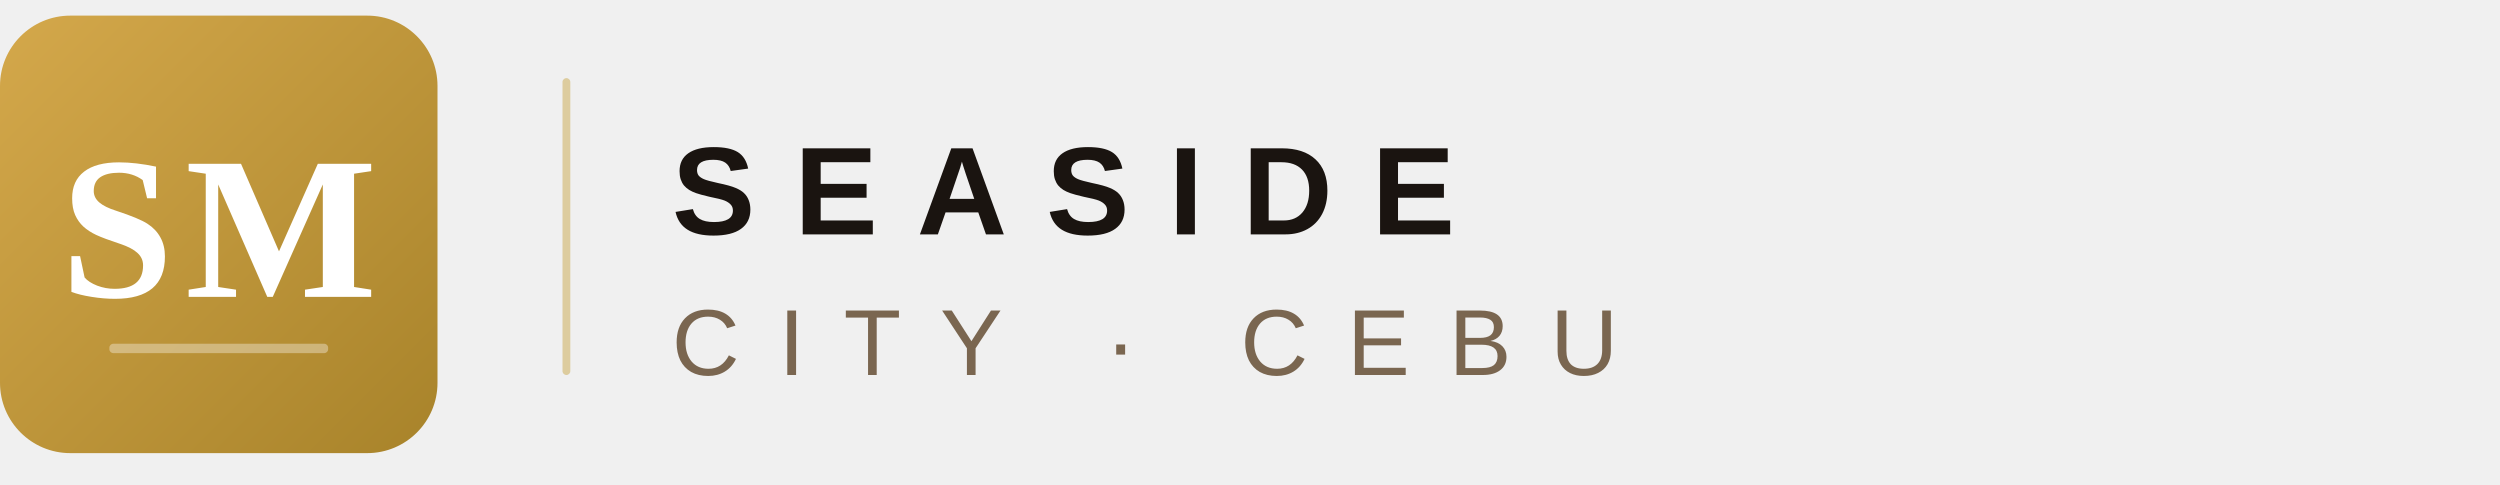
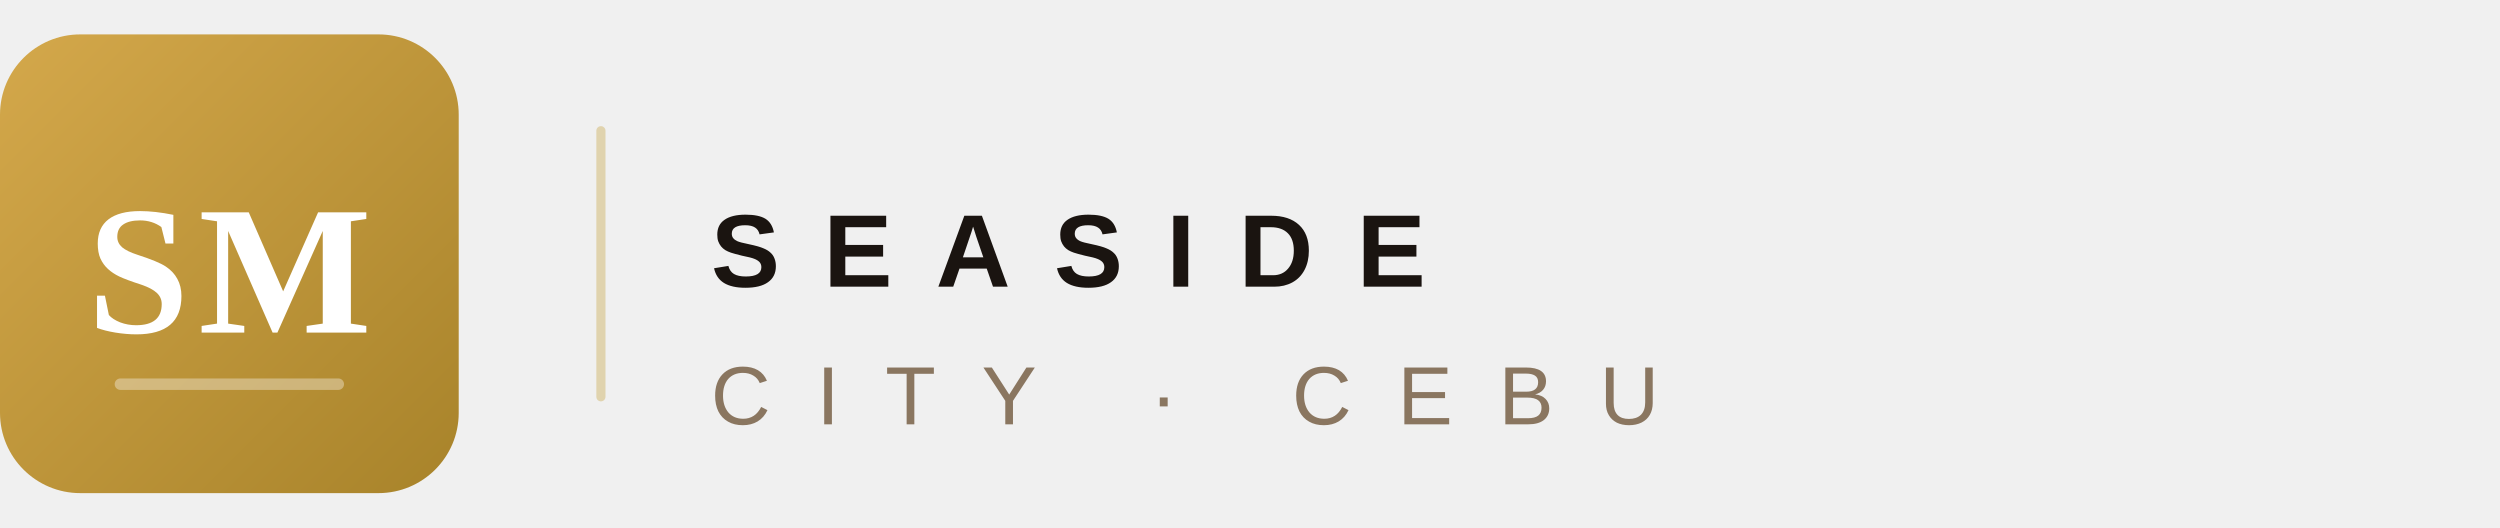
- <svg xmlns="http://www.w3.org/2000/svg" viewBox="0 0 320 62" fill="none" role="img" aria-label="SM Seaside City Cebu">
+ <svg xmlns="http://www.w3.org/2000/svg" viewBox="0 0 218 46" fill="none" role="img" aria-label="SM Seaside City Cebu">
  <defs>
    <linearGradient id="gold" x1="0" y1="0" x2="1" y2="1">
      <stop offset="0%" stop-color="#D4A84B" />
      <stop offset="100%" stop-color="#A8832A" />
    </linearGradient>
  </defs>
-   <rect x="0" y="2" width="56" height="56" rx="9" fill="url(#gold)" />
-   <text x="28" y="38" font-family="Georgia, 'Times New Roman', serif" font-size="26" font-weight="700" fill="#ffffff" text-anchor="middle" letter-spacing="1.5">SM</text>
-   <rect x="14" y="44" width="28" height="1.2" rx="0.5" fill="#fff" opacity="0.35" />
-   <rect x="72" y="10" width="1" height="38" rx="0.5" fill="#C9A84C" opacity="0.5" />
-   <text x="86" y="30" font-family="'Helvetica Neue', Arial, sans-serif" font-size="16" font-weight="700" fill="#1a1410" letter-spacing="5">SEASIDE</text>
-   <text x="86" y="48" font-family="'Helvetica Neue', Arial, sans-serif" font-size="12" font-weight="500" fill="#7a6650" letter-spacing="5">CITY · CEBU</text>
+   <rect x="0" y="3" width="40" height="40" rx="7" fill="url(#gold)" />
+   <text x="20" y="29" font-family="Georgia, 'Times New Roman', serif" font-size="16" font-weight="700" fill="#ffffff" text-anchor="middle" letter-spacing="0.8">SM</text>
+   <rect x="10" y="33" width="20" height="1" rx="0.5" fill="#fff" opacity="0.35" />
+   <rect x="52" y="11" width="0.8" height="24" rx="0.4" fill="#C9A84C" opacity="0.4" />
+   <text x="62" y="25" font-family="'Helvetica Neue', Arial, sans-serif" font-size="9" font-weight="600" fill="#1a1410" letter-spacing="3.8">SEASIDE</text>
+   <text x="62" y="37" font-family="'Helvetica Neue', Arial, sans-serif" font-size="7.2" font-weight="300" fill="#8a7660" letter-spacing="4">CITY · CEBU</text>
</svg>
